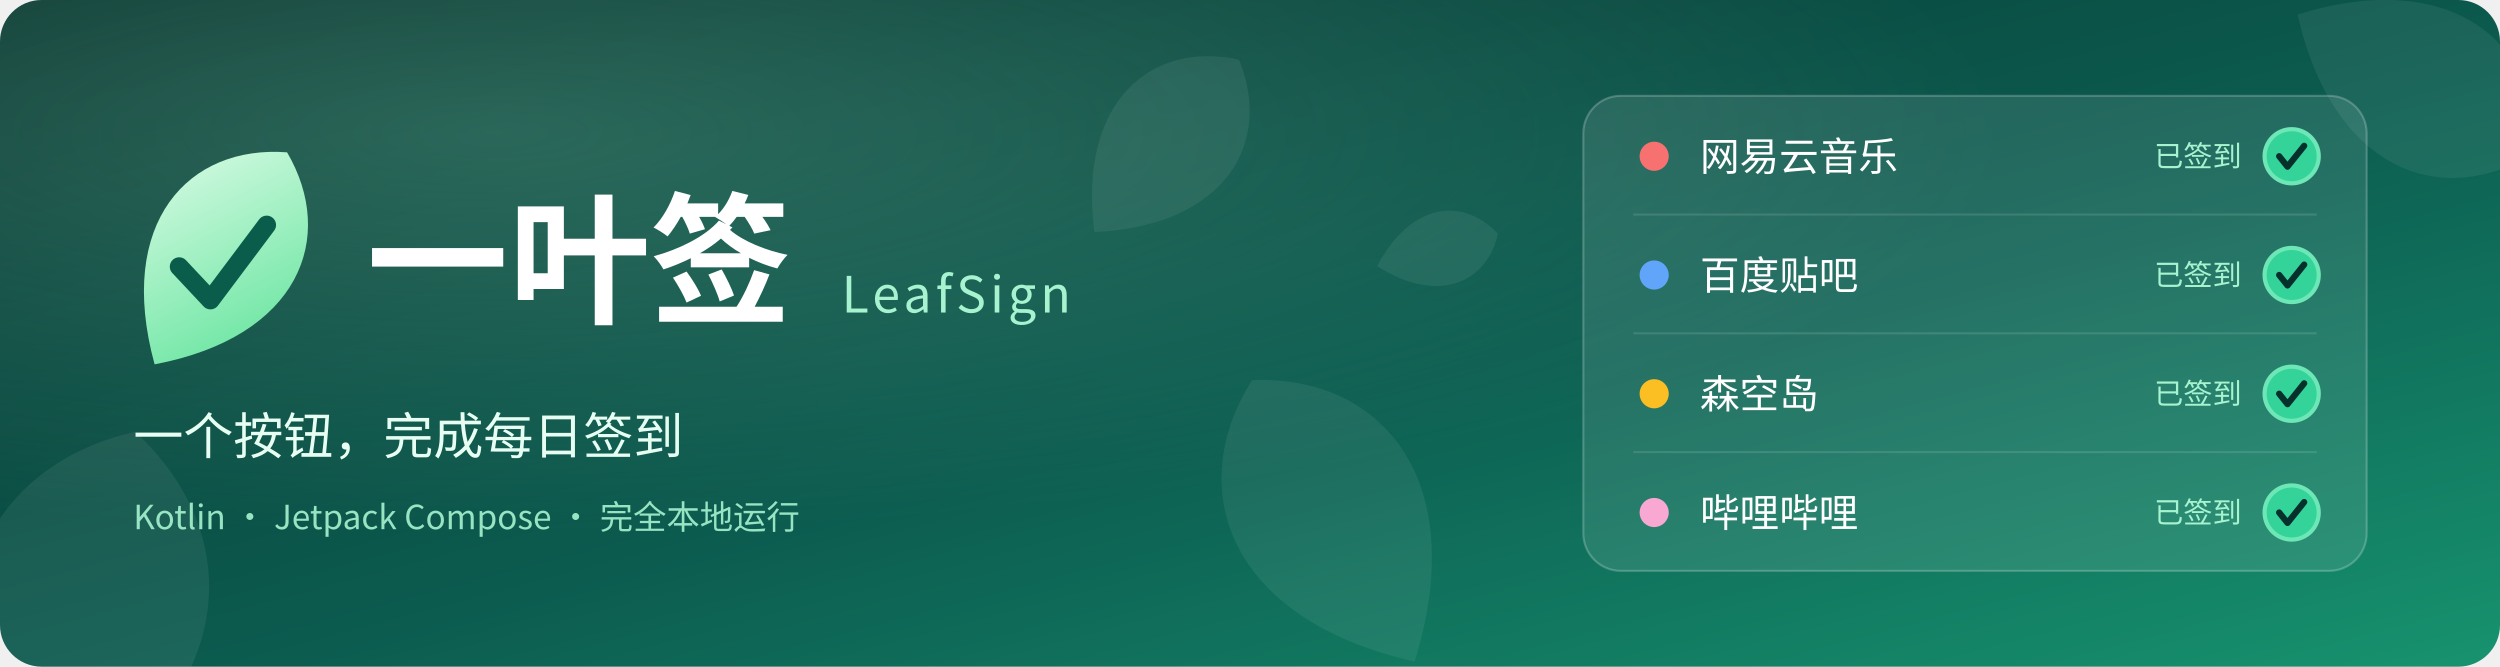
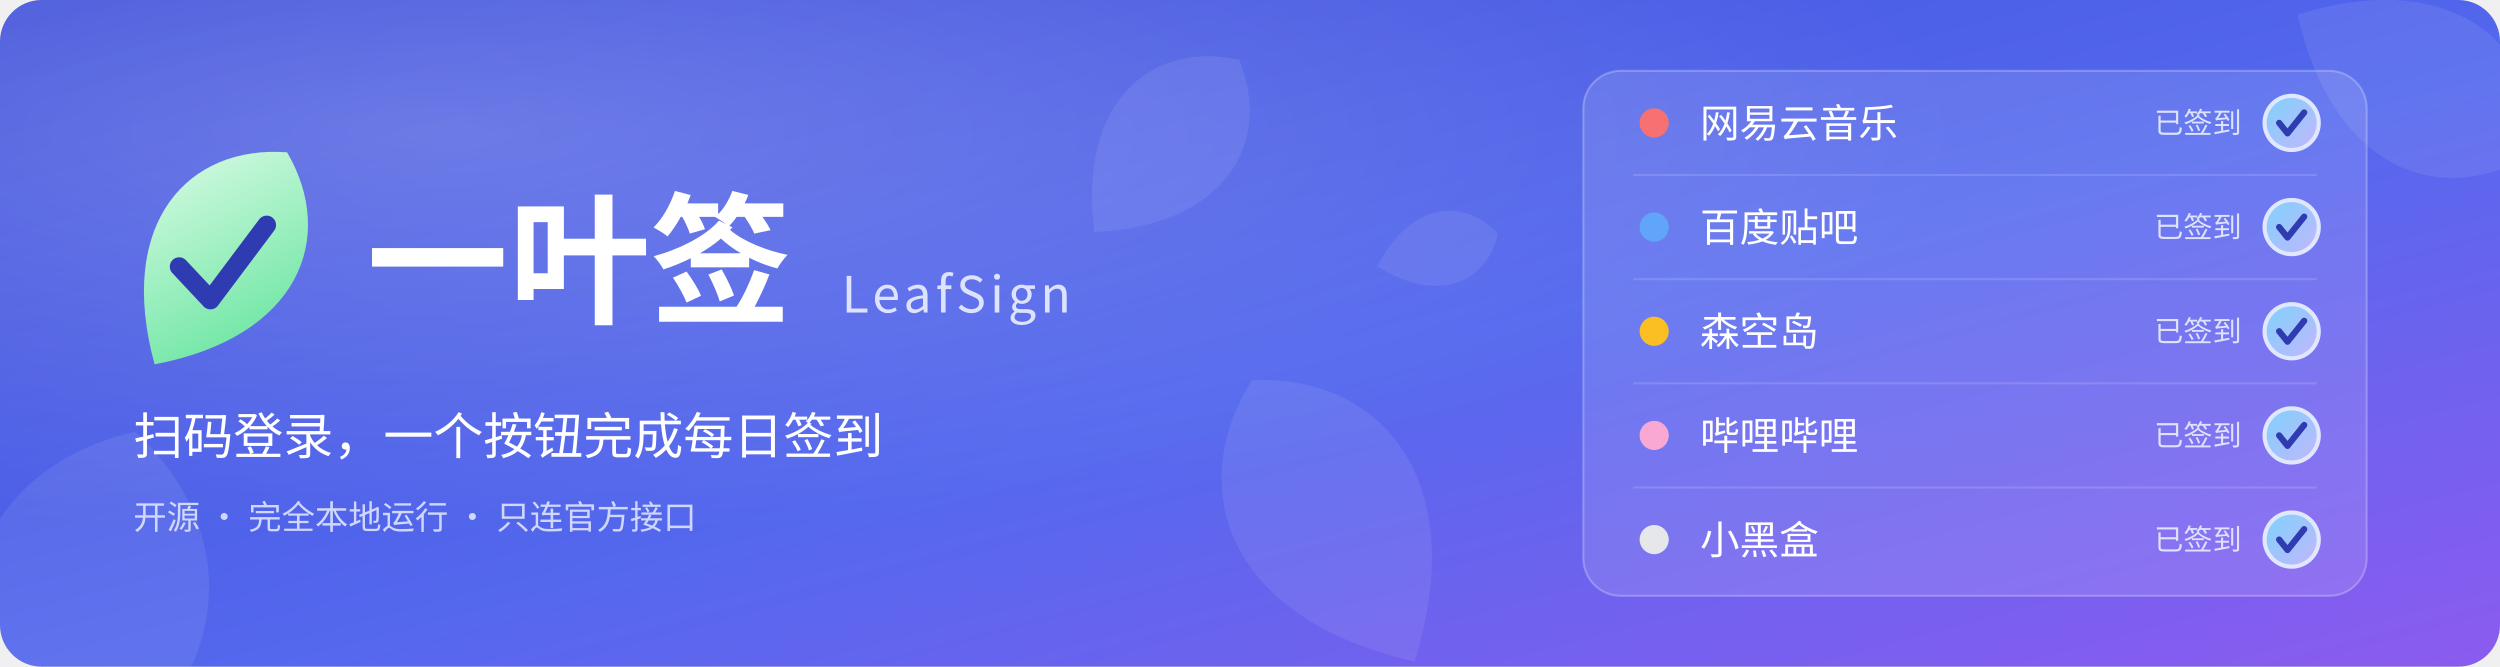
<svg xmlns="http://www.w3.org/2000/svg" viewBox="0 0 1200 320" width="1200" height="320" role="img" aria-label="一叶签（LeafSign）：一个按钮完成每日签到">
  <defs>
    <linearGradient id="bg" x1="0" y1="0" x2="1" y2="1">
-       <stop offset="0" stop-color="#06302b" />
-       <stop offset="0.55" stop-color="#0c5c50" />
-       <stop offset="1" stop-color="#17936f" />
+       <stop offset="0" stop-color="#3a4bd8" />
+       <stop offset="0.55" stop-color="#5468ee" />
+       <stop offset="1" stop-color="#8c5bef" />
    </linearGradient>
-     <radialGradient id="glow" cx="0.2" cy="0.2" r="0.6">
-       <stop offset="0" stop-color="#a7f3d0" stop-opacity="0.22" />
-       <stop offset="1" stop-color="#a7f3d0" stop-opacity="0" />
+     <radialGradient id="glow" cx="0.18" cy="0.2" r="0.6">
+       <stop offset="0" stop-color="#ffffff" stop-opacity="0.22" />
+       <stop offset="1" stop-color="#ffffff" stop-opacity="0" />
    </radialGradient>
    <linearGradient id="leaf" x1="0" y1="0" x2="1" y2="1">
      <stop offset="0" stop-color="#d9fbe5" />
      <stop offset="1" stop-color="#5fe39a" />
+     </linearGradient>
+     <linearGradient id="tick" x1="0" y1="0" x2="1" y2="1">
+       <stop offset="0" stop-color="#7dd3fc" />
+       <stop offset="1" stop-color="#c4b5fd" />
    </linearGradient>
    <clipPath id="clip">
      <rect width="1200" height="320" rx="20" />
    </clipPath>
    <path id="leafShape" d="M0 -60 C 42 -38, 52 12, 0 60 C -52 12, -42 -38, 0 -60 Z" />
  </defs>
  <g clip-path="url(#clip)">
    <rect width="1200" height="320" fill="url(#bg)" />
    <rect width="1200" height="320" fill="url(#glow)" />
-     <g fill="#ffffff" fill-opacity="0.07">
+     <g fill="#ffffff" fill-opacity="0.08">
      <use href="#leafShape" transform="translate(560 70) rotate(40) scale(0.9)" />
      <use href="#leafShape" transform="translate(640 250) rotate(-30) scale(1.3)" />
      <use href="#leafShape" transform="translate(1160 40) rotate(120) scale(1.1)" />
      <use href="#leafShape" transform="translate(690 120) rotate(75) scale(0.5)" />
      <use href="#leafShape" transform="translate(40 300) rotate(15) scale(1.6)" />
    </g>
    <g transform="translate(106 124) rotate(32)">
      <use href="#leafShape" fill="url(#leaf)" />
-       <path d="M-20 4 L-5 20 L22 -16" fill="none" stroke="#0b5d4b" stroke-width="9" stroke-linecap="round" stroke-linejoin="round" transform="rotate(-32)" />
+       <path d="M-20 4 L-5 20 L22 -16" fill="none" stroke="#2f3bb0" stroke-width="9" stroke-linecap="round" stroke-linejoin="round" transform="rotate(-32)" />
    </g>
    <g font-family="'Segoe UI', 'PingFang SC', 'Microsoft YaHei', 'Noto Sans CJK SC', sans-serif" fill="#ffffff">
      <text x="176" y="150" font-size="68" font-weight="700">一叶签</text>
-       <text x="404" y="150" font-size="24" letter-spacing="2" fill="#a7f3d0">LeafSign</text>
-       <text x="64" y="218" font-size="24" fill="#e7fff3">一个按钮，完成每日签到</text>
-       <text x="64" y="254" font-size="16" fill="#a7f3d0" fill-opacity="0.9">Kotlin · Jetpack Compose · 完全本地运行</text>
+       <text x="404" y="150" font-size="24" letter-spacing="2" fill="#dde3ff">LeafSign</text>
+       <text x="64" y="218" font-size="24" fill="#ffffff">扫码登录，一个按钮完成每日签到</text>
+       <text x="64" y="254" font-size="16" fill="#dde3ff" fill-opacity="0.9">开源 · 完全本地运行 · 只连官方接口</text>
    </g>
    <g font-family="'Segoe UI', 'PingFang SC', 'Microsoft YaHei', 'Noto Sans CJK SC', sans-serif">
-       <rect x="760" y="46" width="376" height="228" rx="18" fill="#ffffff" fill-opacity="0.1" stroke="#ffffff" stroke-opacity="0.22" />
-       <g stroke="#ffffff" stroke-opacity="0.12">
-         <line x1="784" y1="103" x2="1112" y2="103" />
-         <line x1="784" y1="160" x2="1112" y2="160" />
-         <line x1="784" y1="217" x2="1112" y2="217" />
+       <rect x="760" y="34" width="376" height="252" rx="18" fill="#ffffff" fill-opacity="0.12" stroke="#ffffff" stroke-opacity="0.25" />
+       <g stroke="#ffffff" stroke-opacity="0.14">
+         <line x1="784" y1="84" x2="1112" y2="84" />
+         <line x1="784" y1="134" x2="1112" y2="134" />
+         <line x1="784" y1="184" x2="1112" y2="184" />
+         <line x1="784" y1="234" x2="1112" y2="234" />
      </g>
-       <circle cx="794" cy="75" r="7" fill="#f87171" />
-       <circle cx="794" cy="132" r="7" fill="#60a5fa" />
-       <circle cx="794" cy="189" r="7" fill="#fbbf24" />
-       <circle cx="794" cy="246" r="7" fill="#f9a8d4" />
+       <circle cx="794" cy="59" r="7" fill="#f87171" />
+       <circle cx="794" cy="109" r="7" fill="#60a5fa" />
+       <circle cx="794" cy="159" r="7" fill="#fbbf24" />
+       <circle cx="794" cy="209" r="7" fill="#f9a8d4" />
+       <circle cx="794" cy="259" r="7" fill="#e5e7eb" />
      <g font-size="19" fill="#ffffff">
-         <text x="816" y="82">网易云音乐</text>
-         <text x="816" y="139">百度贴吧</text>
-         <text x="816" y="196">森空岛</text>
-         <text x="816" y="253">哔哩哔哩</text>
+         <text x="816" y="66">网易云音乐</text>
+         <text x="816" y="116">百度贴吧</text>
+         <text x="816" y="166">森空岛</text>
+         <text x="816" y="216">哔哩哔哩</text>
+         <text x="816" y="266">小黑盒</text>
      </g>
-       <g font-size="14" fill="#a7f3d0" text-anchor="end">
-         <text x="1076" y="80">已签到</text>
-         <text x="1076" y="137">已签到</text>
-         <text x="1076" y="194">已签到</text>
-         <text x="1076" y="251">已签到</text>
+       <g font-size="14" fill="#dde3ff" text-anchor="end">
+         <text x="1076" y="64">已签到</text>
+         <text x="1076" y="114">已签到</text>
+         <text x="1076" y="164">已签到</text>
+         <text x="1076" y="214">已签到</text>
+         <text x="1076" y="264">已签到</text>
      </g>
      <g>
-         <g transform="translate(1100 75)">
-           <circle r="13" fill="#34d399" />
-           <path d="M-6 0 L-2 5 L6 -5" fill="none" stroke="#06302b" stroke-width="3" stroke-linecap="round" stroke-linejoin="round" />
-           <circle r="13" fill="none" stroke="#6ee7b7" stroke-width="2">
+         <g transform="translate(1100 59)">
+           <circle r="13" fill="url(#tick)" />
+           <path d="M-6 0 L-2 5 L6 -5" fill="none" stroke="#2f3bb0" stroke-width="3" stroke-linecap="round" stroke-linejoin="round" />
+           <circle r="13" fill="none" stroke="#e0e7ff" stroke-width="2">
            <animate attributeName="r" values="13;22" dur="2.8s" begin="0s" repeatCount="indefinite" />
            <animate attributeName="opacity" values="0.7;0" dur="2.8s" begin="0s" repeatCount="indefinite" />
          </circle>
        </g>
-         <g transform="translate(1100 132)">
-           <circle r="13" fill="#34d399" />
-           <path d="M-6 0 L-2 5 L6 -5" fill="none" stroke="#06302b" stroke-width="3" stroke-linecap="round" stroke-linejoin="round" />
-           <circle r="13" fill="none" stroke="#6ee7b7" stroke-width="2">
-             <animate attributeName="r" values="13;22" dur="2.8s" begin="0.35s" repeatCount="indefinite" />
-             <animate attributeName="opacity" values="0.7;0" dur="2.8s" begin="0.35s" repeatCount="indefinite" />
+         <g transform="translate(1100 109)">
+           <circle r="13" fill="url(#tick)" />
+           <path d="M-6 0 L-2 5 L6 -5" fill="none" stroke="#2f3bb0" stroke-width="3" stroke-linecap="round" stroke-linejoin="round" />
+           <circle r="13" fill="none" stroke="#e0e7ff" stroke-width="2">
+             <animate attributeName="r" values="13;22" dur="2.8s" begin="0.3s" repeatCount="indefinite" />
+             <animate attributeName="opacity" values="0.7;0" dur="2.8s" begin="0.3s" repeatCount="indefinite" />
          </circle>
        </g>
-         <g transform="translate(1100 189)">
-           <circle r="13" fill="#34d399" />
-           <path d="M-6 0 L-2 5 L6 -5" fill="none" stroke="#06302b" stroke-width="3" stroke-linecap="round" stroke-linejoin="round" />
-           <circle r="13" fill="none" stroke="#6ee7b7" stroke-width="2">
-             <animate attributeName="r" values="13;22" dur="2.8s" begin="0.7s" repeatCount="indefinite" />
-             <animate attributeName="opacity" values="0.7;0" dur="2.8s" begin="0.7s" repeatCount="indefinite" />
+         <g transform="translate(1100 159)">
+           <circle r="13" fill="url(#tick)" />
+           <path d="M-6 0 L-2 5 L6 -5" fill="none" stroke="#2f3bb0" stroke-width="3" stroke-linecap="round" stroke-linejoin="round" />
+           <circle r="13" fill="none" stroke="#e0e7ff" stroke-width="2">
+             <animate attributeName="r" values="13;22" dur="2.8s" begin="0.6s" repeatCount="indefinite" />
+             <animate attributeName="opacity" values="0.7;0" dur="2.8s" begin="0.6s" repeatCount="indefinite" />
          </circle>
        </g>
-         <g transform="translate(1100 246)">
-           <circle r="13" fill="#34d399" />
-           <path d="M-6 0 L-2 5 L6 -5" fill="none" stroke="#06302b" stroke-width="3" stroke-linecap="round" stroke-linejoin="round" />
-           <circle r="13" fill="none" stroke="#6ee7b7" stroke-width="2">
-             <animate attributeName="r" values="13;22" dur="2.8s" begin="1.05s" repeatCount="indefinite" />
-             <animate attributeName="opacity" values="0.7;0" dur="2.8s" begin="1.05s" repeatCount="indefinite" />
+         <g transform="translate(1100 209)">
+           <circle r="13" fill="url(#tick)" />
+           <path d="M-6 0 L-2 5 L6 -5" fill="none" stroke="#2f3bb0" stroke-width="3" stroke-linecap="round" stroke-linejoin="round" />
+           <circle r="13" fill="none" stroke="#e0e7ff" stroke-width="2">
+             <animate attributeName="r" values="13;22" dur="2.8s" begin="0.9s" repeatCount="indefinite" />
+             <animate attributeName="opacity" values="0.7;0" dur="2.8s" begin="0.9s" repeatCount="indefinite" />
+           </circle>
+         </g>
+         <g transform="translate(1100 259)">
+           <circle r="13" fill="url(#tick)" />
+           <path d="M-6 0 L-2 5 L6 -5" fill="none" stroke="#2f3bb0" stroke-width="3" stroke-linecap="round" stroke-linejoin="round" />
+           <circle r="13" fill="none" stroke="#e0e7ff" stroke-width="2">
+             <animate attributeName="r" values="13;22" dur="2.8s" begin="1.2s" repeatCount="indefinite" />
+             <animate attributeName="opacity" values="0.7;0" dur="2.8s" begin="1.2s" repeatCount="indefinite" />
          </circle>
        </g>
      </g>
    </g>
  </g>
</svg>
